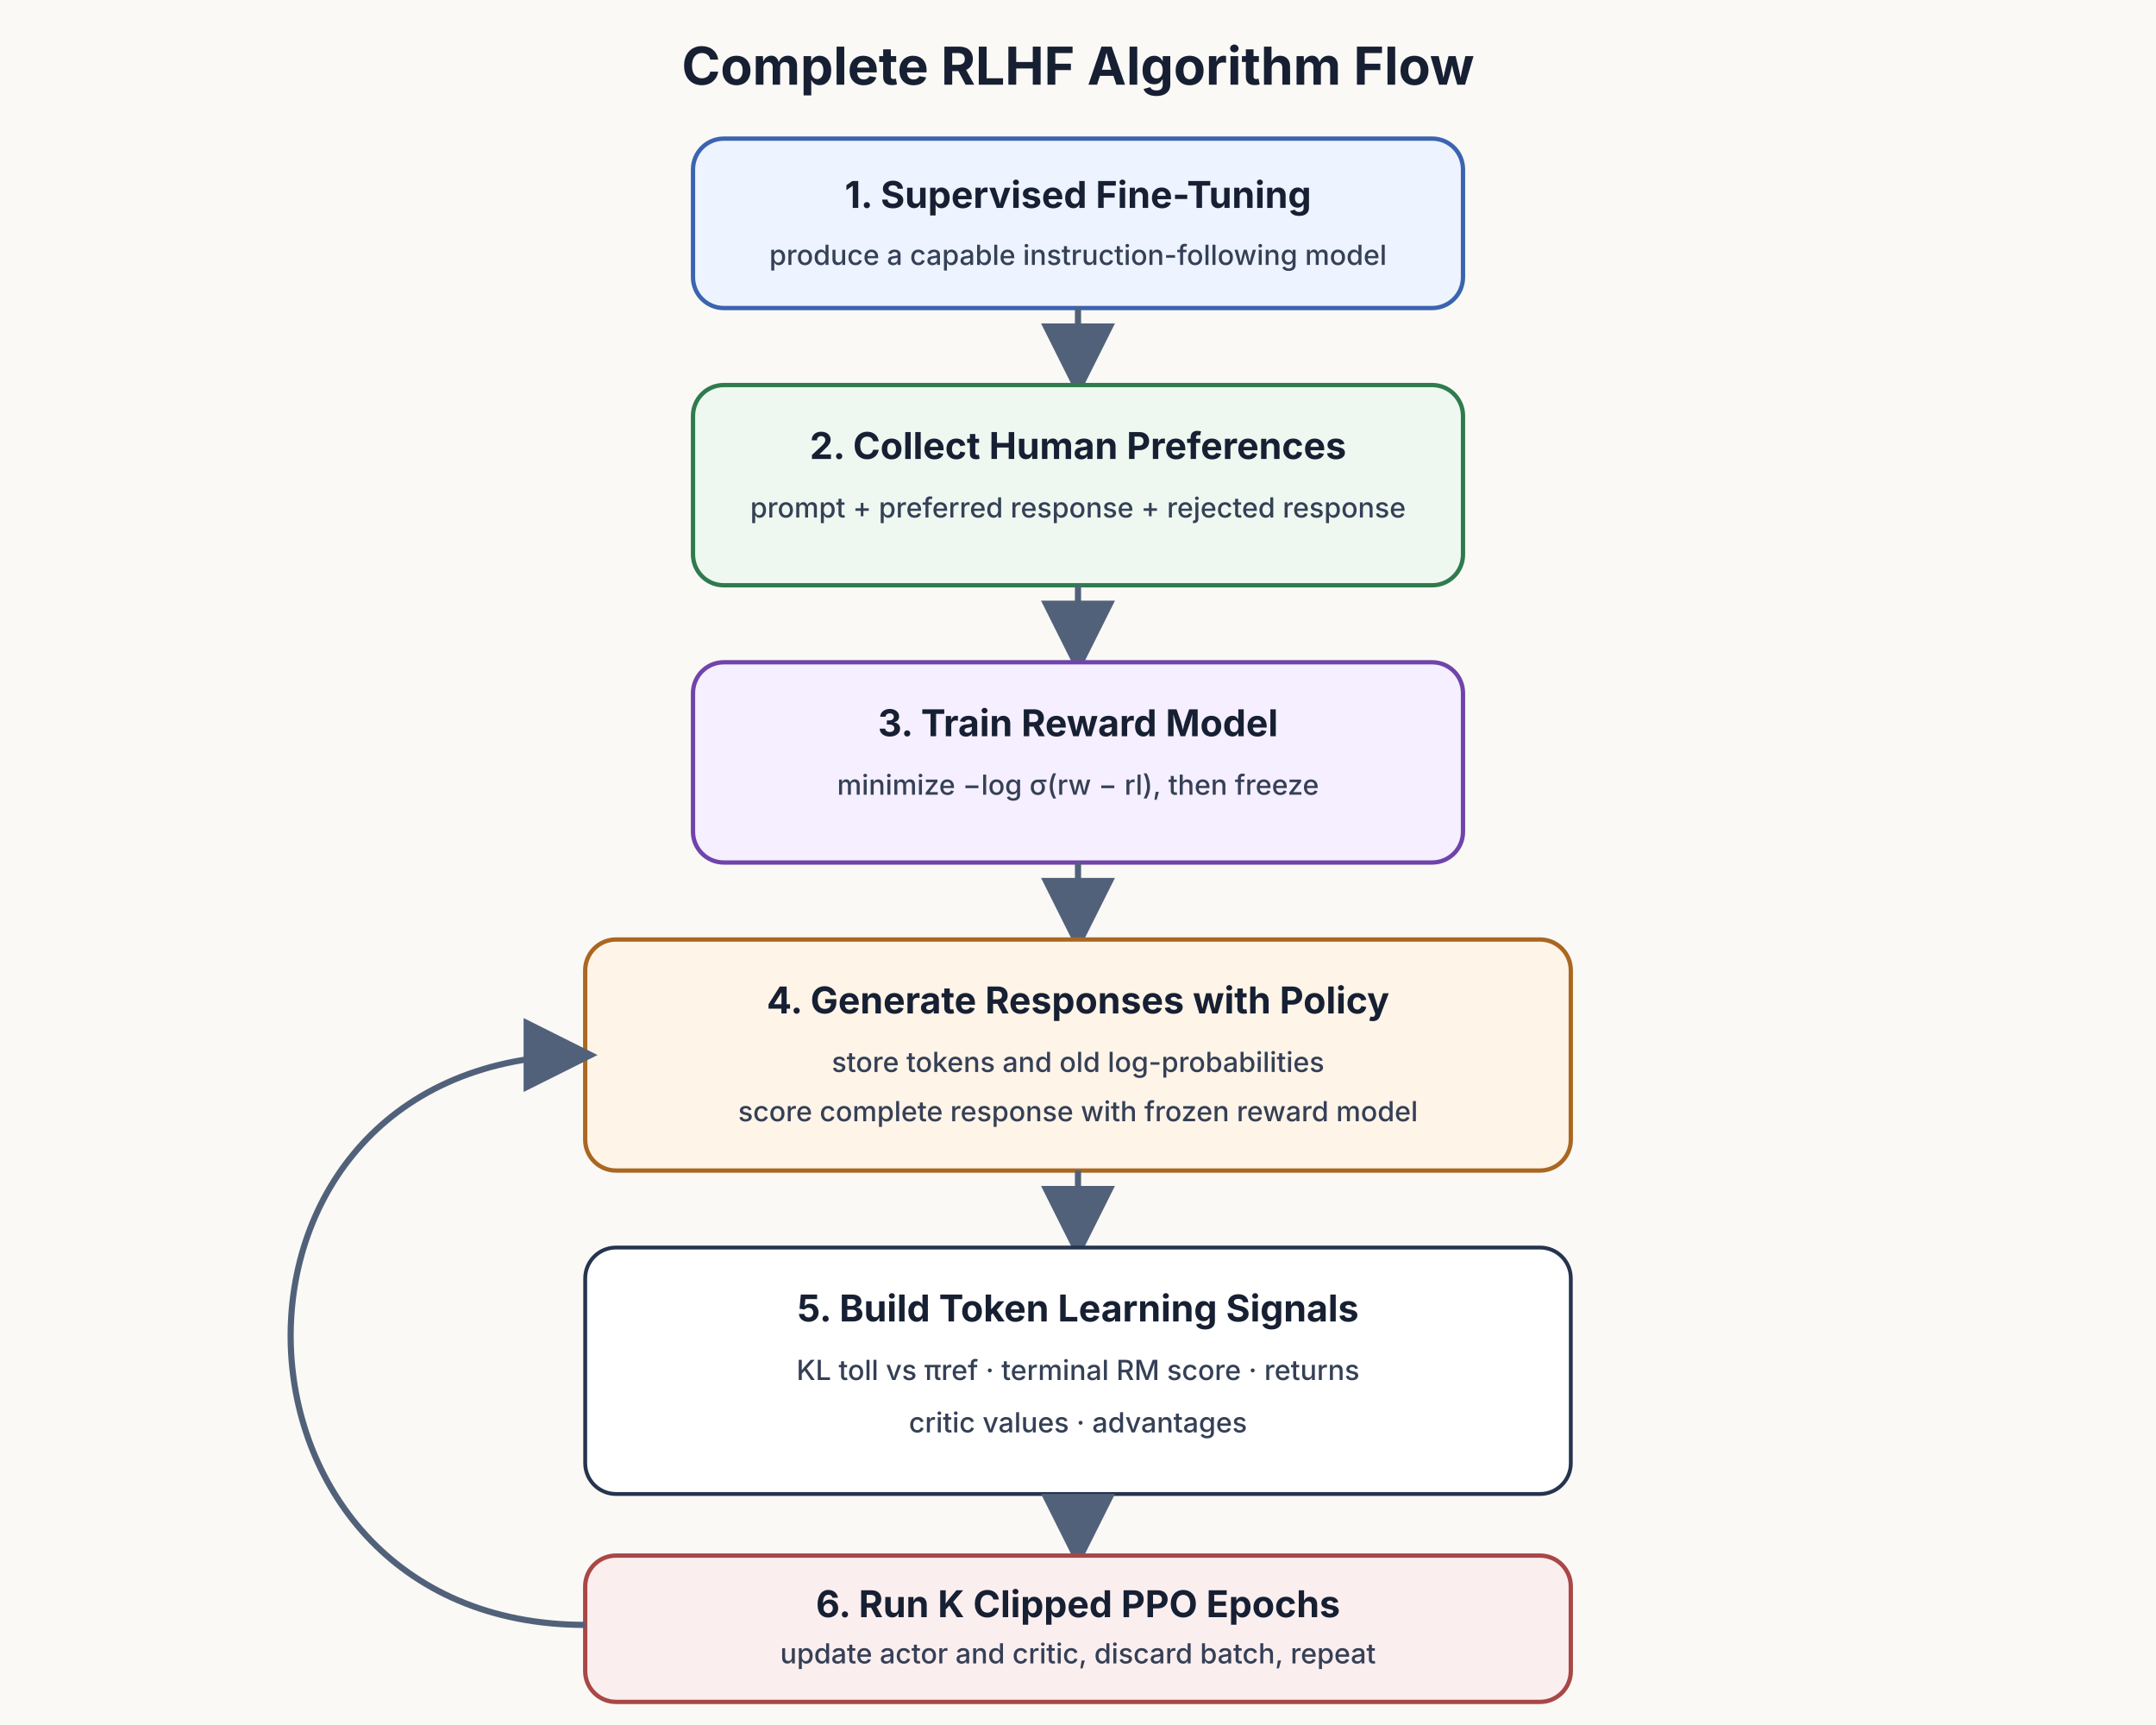
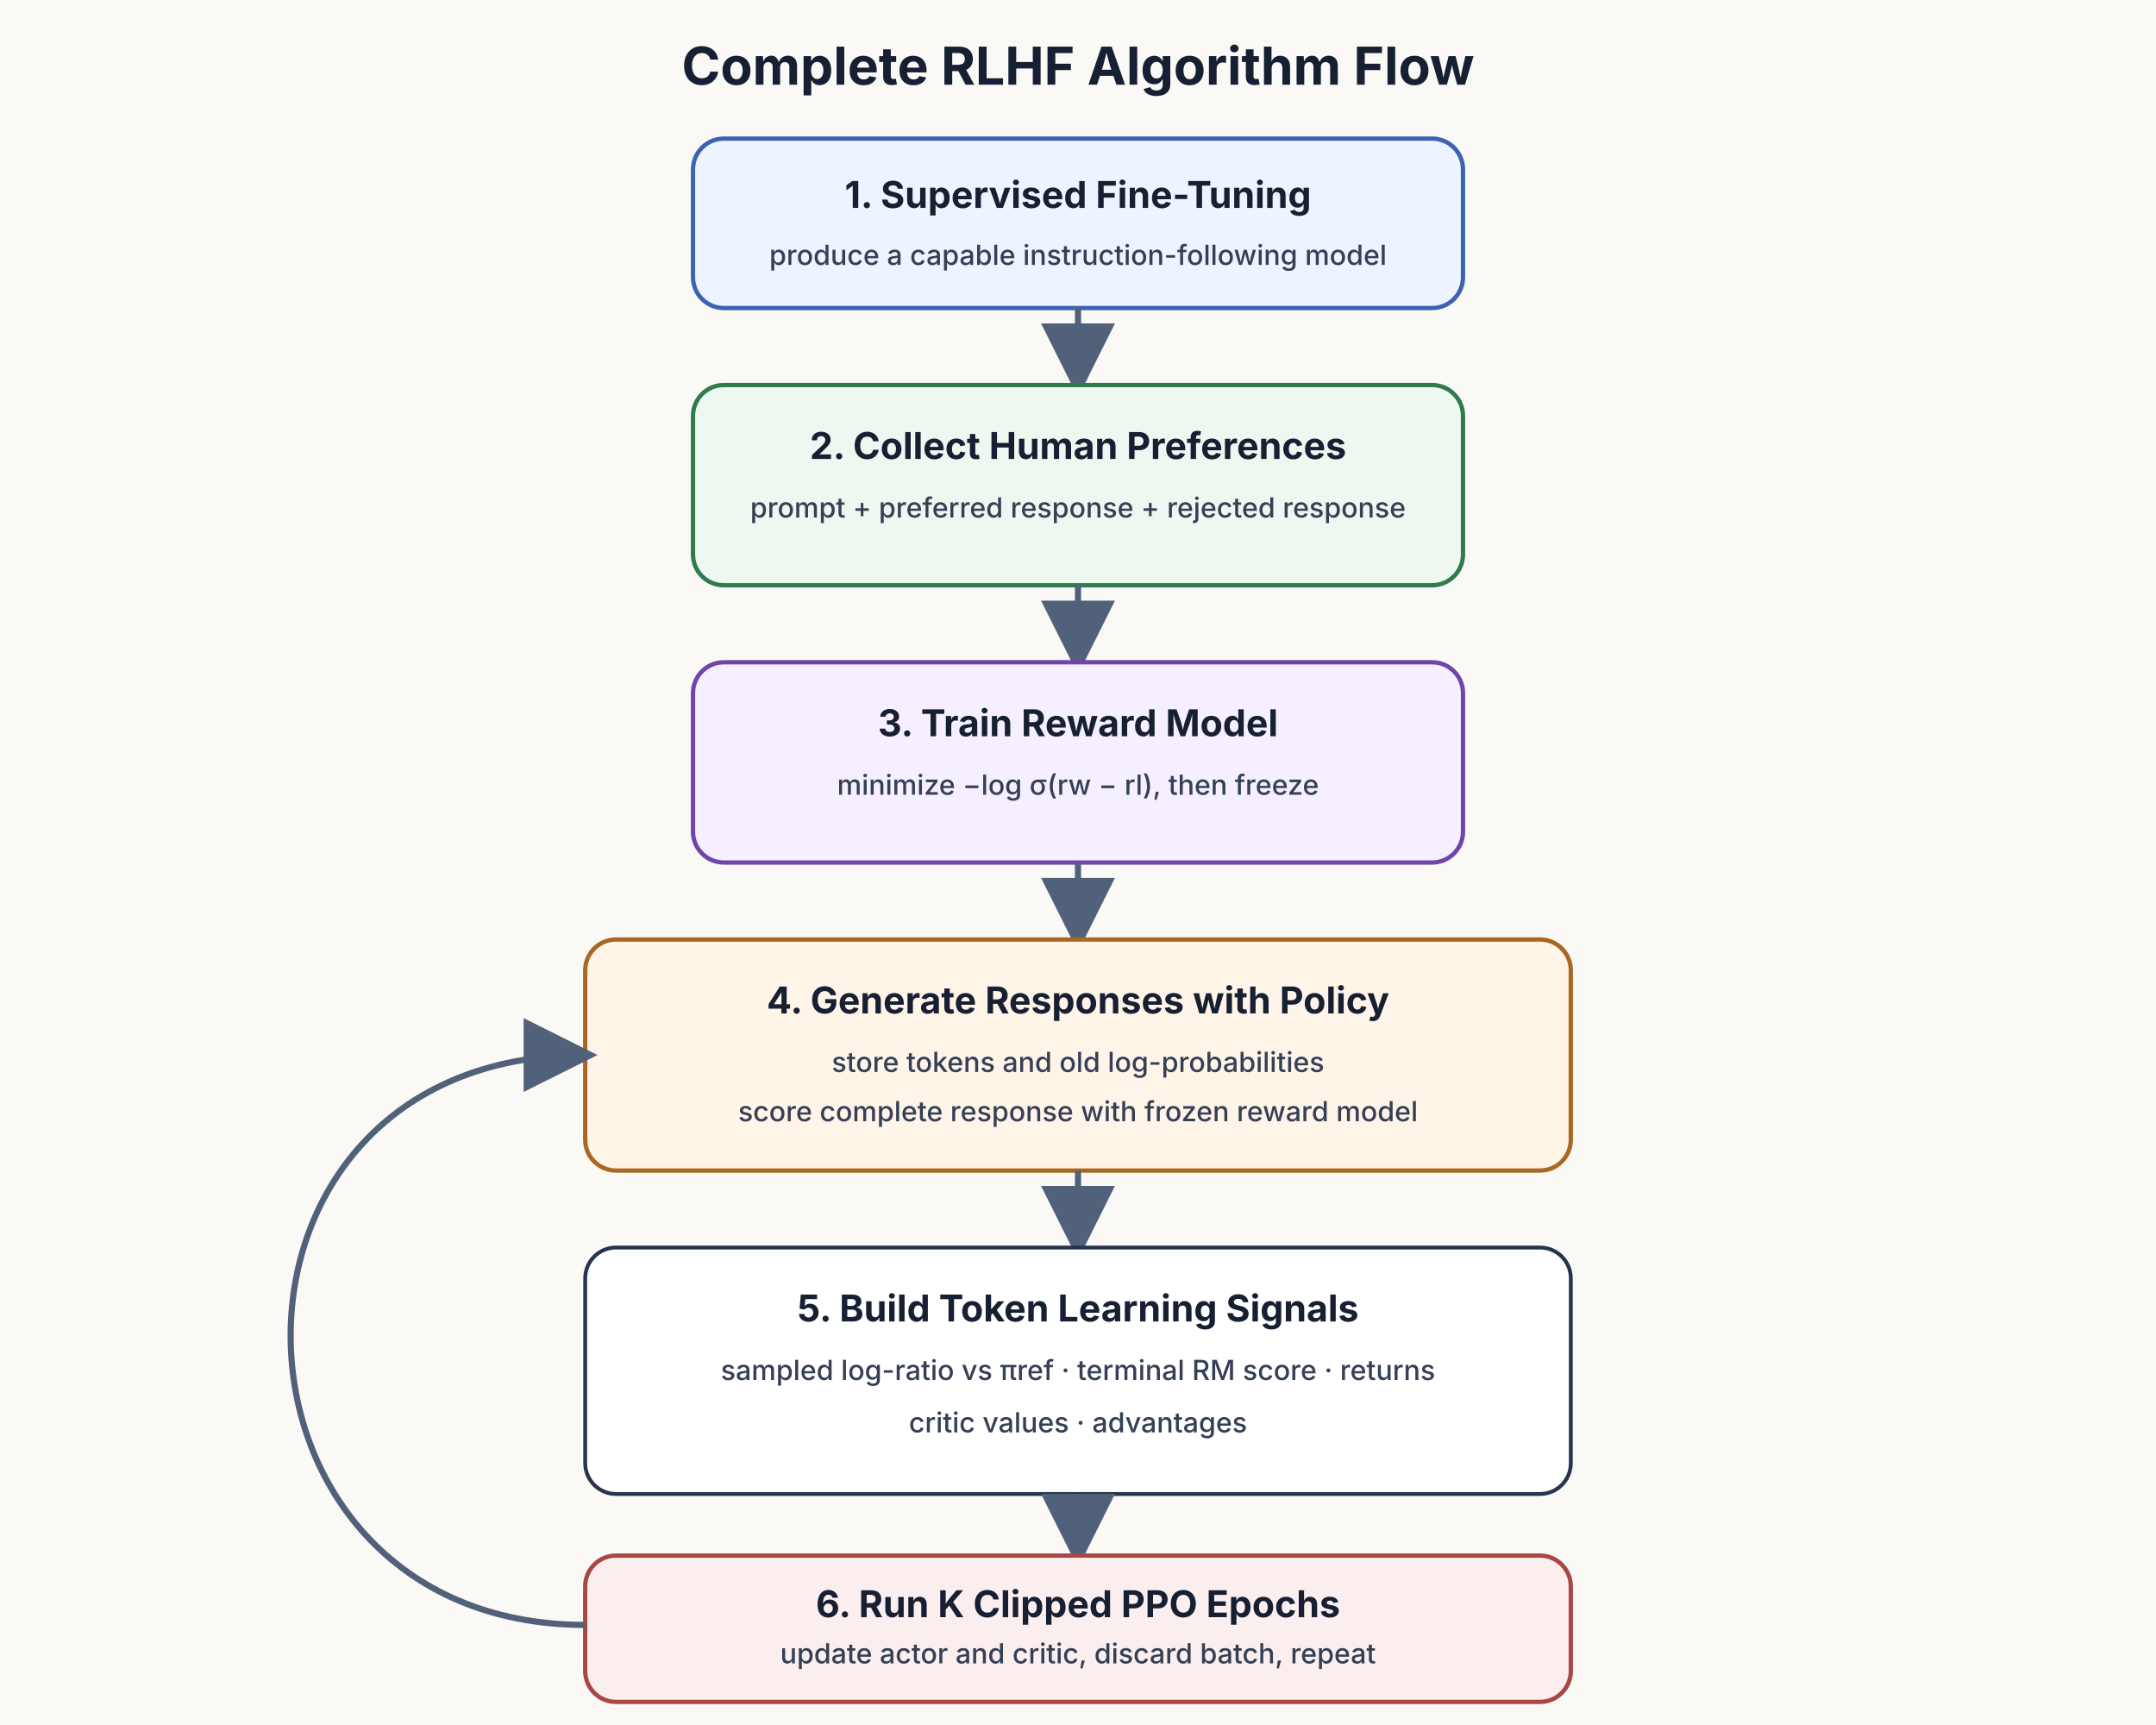
<svg xmlns="http://www.w3.org/2000/svg" width="1400" height="1120" viewBox="0 0 1400 1120" role="img">
  <style>.bg{fill:#faf9f6}.box{fill:#fff;stroke:#26344d;stroke-width:2.5}.blue{fill:#edf3ff;stroke:#3b64b0;stroke-width:2.8}.green{fill:#eef8f1;stroke:#2f7b4d;stroke-width:2.8}.orange{fill:#fff4e8;stroke:#aa6721;stroke-width:2.8}.purple{fill:#f5efff;stroke:#7044aa;stroke-width:2.8}.red{fill:#fbeeee;stroke:#a94747;stroke-width:2.8}.title{font:700 34px -apple-system,BlinkMacSystemFont,"Segoe UI",sans-serif;fill:#172033}.label{font:700 24px -apple-system,BlinkMacSystemFont,"Segoe UI",sans-serif;fill:#172033}.body{font:500 18px -apple-system,BlinkMacSystemFont,"Segoe UI",sans-serif;fill:#354056}.small{font:500 16px -apple-system,BlinkMacSystemFont,"Segoe UI",sans-serif;fill:#4f596c}.arrow{fill:none;stroke:#52617a;stroke-width:4;marker-end:url(#a)}.axis{stroke:#25324a;stroke-width:2.5}.grid{stroke:#d5dae2;stroke-width:1.4;stroke-dasharray:5 6}</style>
  <defs>
    <marker id="a" markerWidth="12" markerHeight="12" refX="10" refY="6" orient="auto">
      <path d="M0,0 L12,6 L0,12 z" fill="#52617a" />
    </marker>
  </defs>
  <rect class="bg" width="1400" height="1120" />
  <text class="title" x="700.0" y="55" text-anchor="middle">Complete RLHF Algorithm Flow</text>
  <rect class="blue" x="450" y="90" width="500" height="110" rx="20" />
  <text class="label" x="700" y="135" text-anchor="middle">1. Supervised Fine-Tuning</text>
  <text class="body" x="700" y="172" text-anchor="middle">produce a capable instruction-following model</text>
  <path class="arrow" d="M700 200 L700 250" />
  <rect class="green" x="450" y="250" width="500" height="130" rx="20" />
  <text class="label" x="700" y="298" text-anchor="middle">2. Collect Human Preferences</text>
  <text class="body" x="700" y="336" text-anchor="middle">prompt + preferred response + rejected response</text>
  <path class="arrow" d="M700 380 L700 430" />
  <rect class="purple" x="450" y="430" width="500" height="130" rx="20" />
  <text class="label" x="700" y="478" text-anchor="middle">3. Train Reward Model</text>
  <text class="body" x="700" y="516" text-anchor="middle">minimize −log σ(rw − rl), then freeze</text>
  <path class="arrow" d="M700 560 L700 610" />
  <rect class="orange" x="380" y="610" width="640" height="150" rx="20" />
  <text class="label" x="700" y="658" text-anchor="middle">4. Generate Responses with Policy</text>
  <text class="body" x="700" y="696" text-anchor="middle">store tokens and old log-probabilities</text>
  <text class="body" x="700" y="728" text-anchor="middle">score complete response with frozen reward model</text>
  <path class="arrow" d="M700 760 L700 810" />
  <rect class="box" x="380" y="810" width="640" height="160" rx="20" />
  <text class="label" x="700" y="858" text-anchor="middle">5. Build Token Learning Signals</text>
-   <text class="body" x="700" y="896" text-anchor="middle">KL toll vs πref · terminal RM score · returns</text>
+   <text class="body" x="700" y="896" text-anchor="middle">sampled log-ratio vs πref · terminal RM score · returns</text>
  <text class="body" x="700" y="930" text-anchor="middle">critic values · advantages</text>
  <path class="arrow" d="M700 970 L700 1010" />
  <rect class="red" x="380" y="1010" width="640" height="95" rx="20" />
  <text class="label" x="700" y="1050" text-anchor="middle">6. Run K Clipped PPO Epochs</text>
  <text class="body" x="700" y="1080" text-anchor="middle">update actor and critic, discard batch, repeat</text>
  <path class="arrow" d="M380 1055 C130 1055 120 685 380 685" />
</svg>
